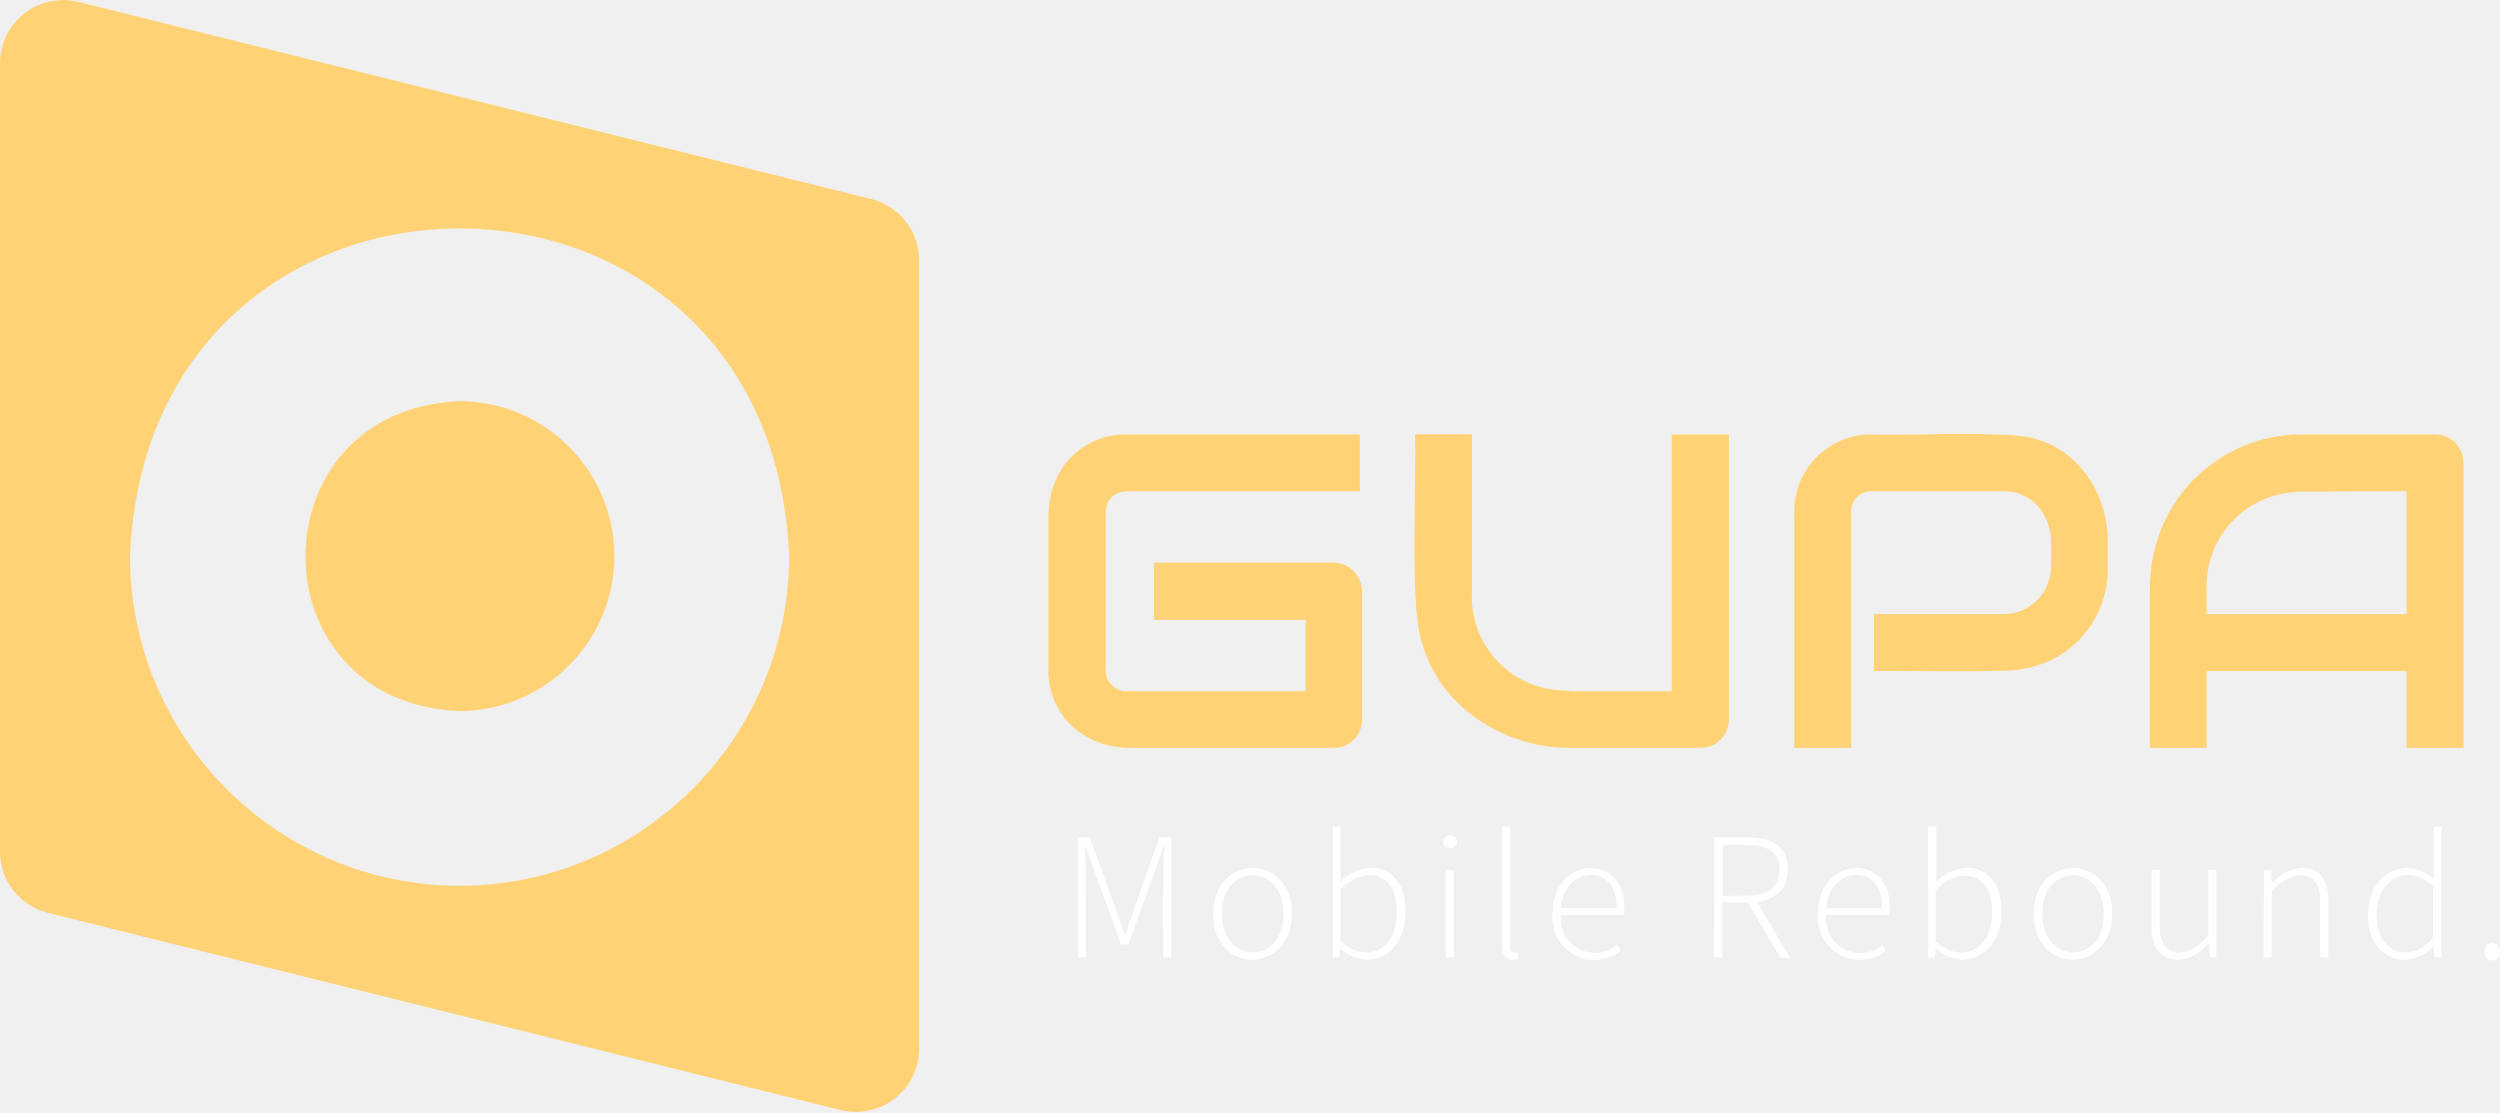
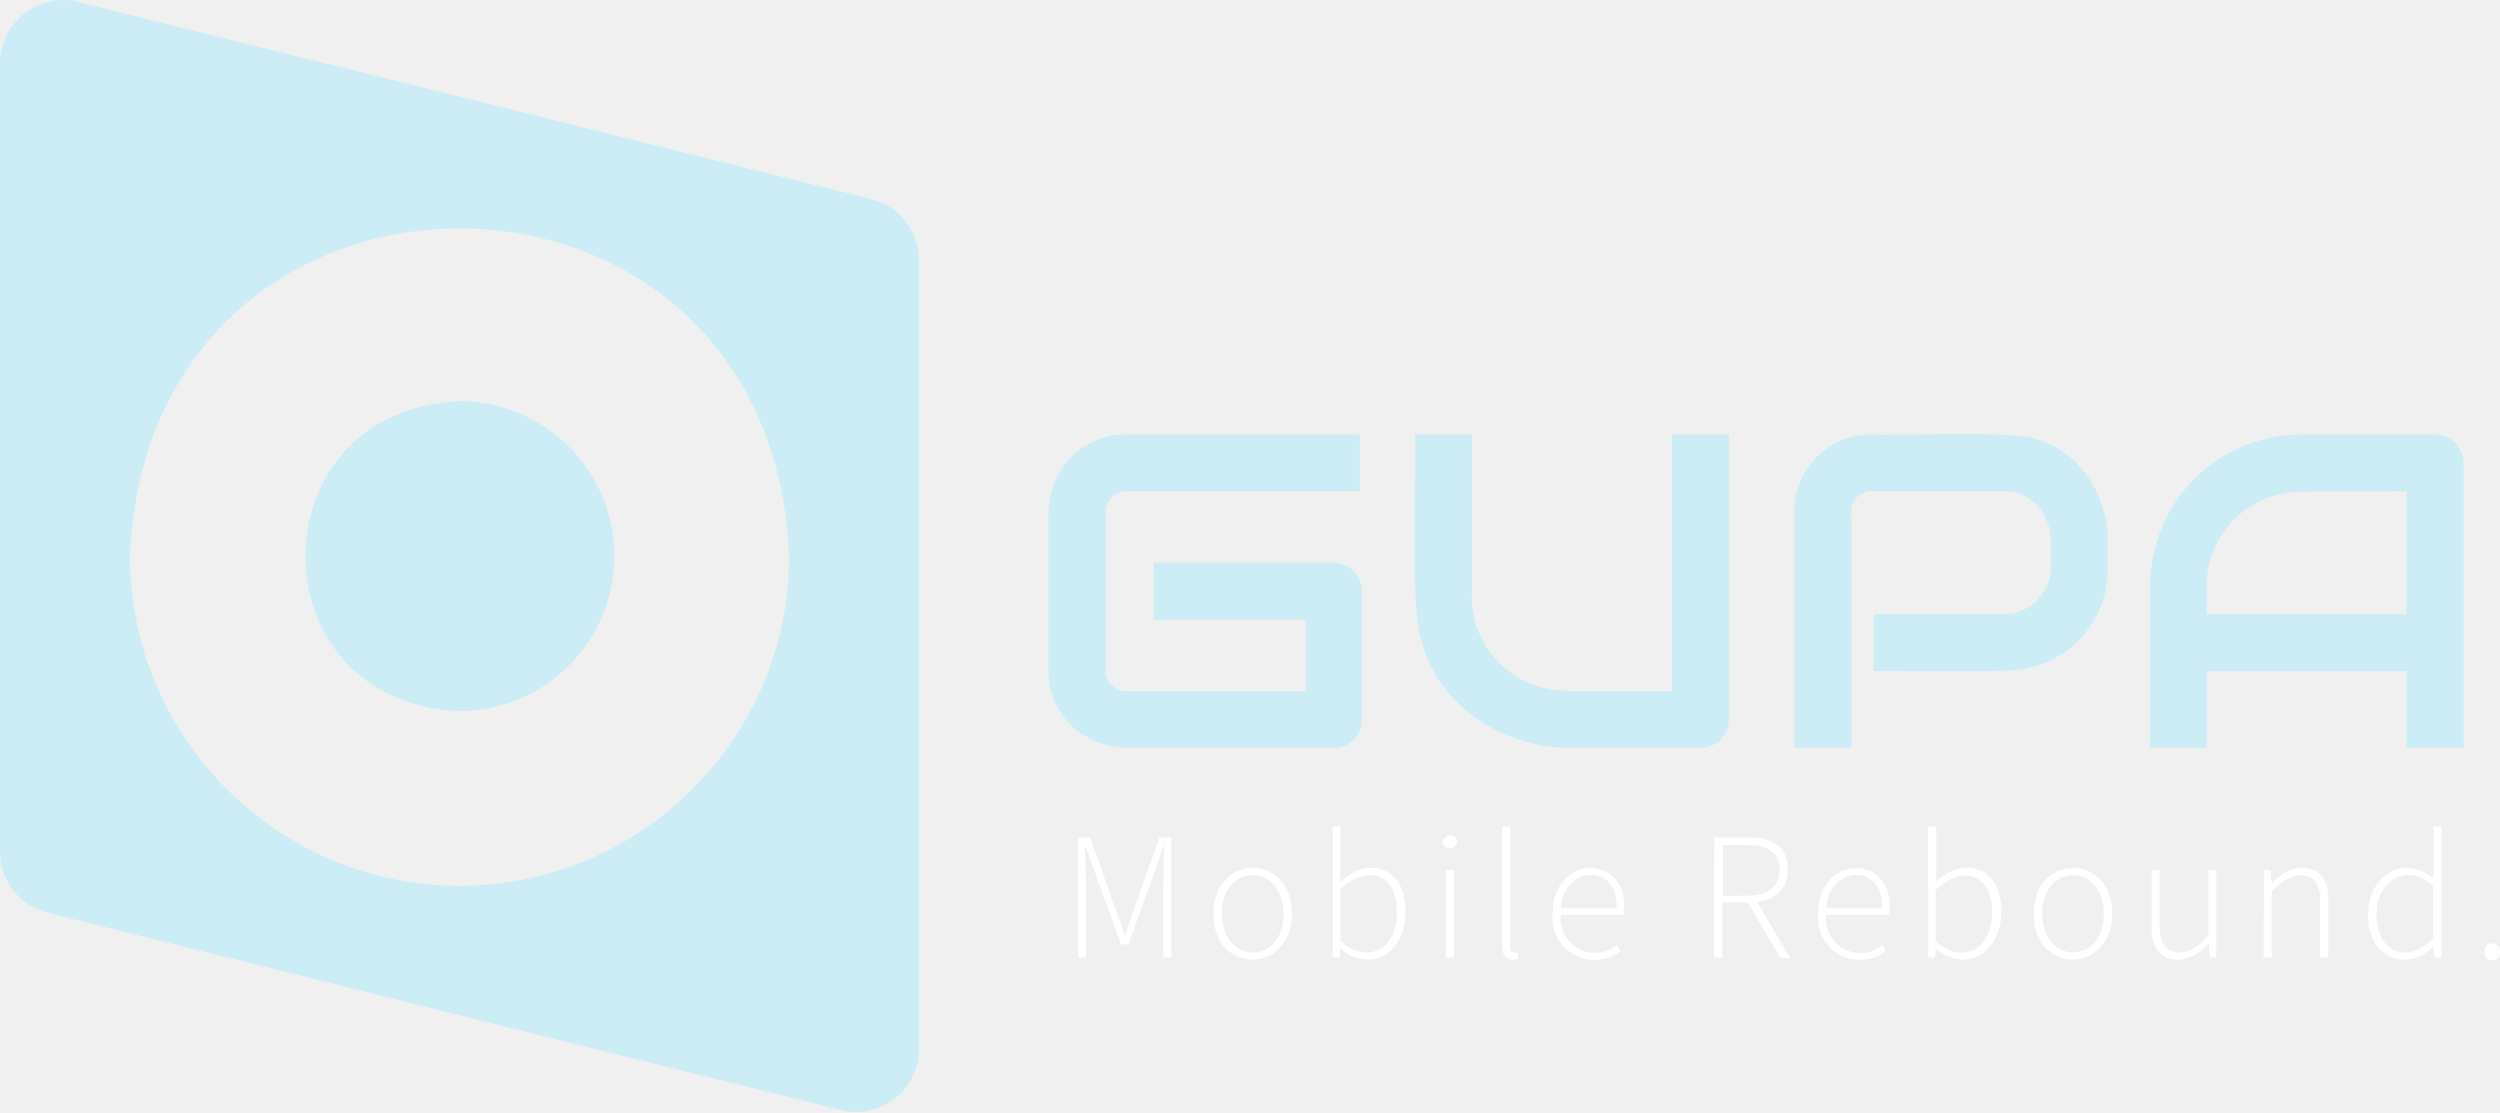
<svg xmlns="http://www.w3.org/2000/svg" viewBox="0 0 257.39 114.53">
  <defs>
-     <style>.cls-1{fill:#ffd275;}.cls-2{fill:#fff;}</style>
+     <style>.cls-1{fill:#cdedf6;}.cls-2{fill:#fff;}</style>
  </defs>
  <g id="Layer_2" data-name="Layer 2">
    <g id="Layer_1-2" data-name="Layer 1">
      <path class="cls-1" d="M140.23,74.07A2.89,2.89,0,0,1,137.28,77H116.16a8.88,8.88,0,0,1-5.33-1.83,7.82,7.82,0,0,1-2.89-6.38V52.94a9.34,9.34,0,0,1,.79-3.59,7.79,7.79,0,0,1,7.43-4.62H140v5.85h-23.8a2.34,2.34,0,0,0-1.75.61,2.41,2.41,0,0,0-.61,1.8V68.8a2.15,2.15,0,0,0,2.36,2.36h18.22V63.82H118.8v-5.9h18.48a3,3,0,0,1,2.95,2.95Z" />
      <path class="cls-1" d="M178,74.07A2.91,2.91,0,0,1,175,77H161.83c-6.82.09-13.67-4.13-15.47-11-1.24-3.39-.48-17.53-.68-21.29h5.86V60.87a9.67,9.67,0,0,0,9.15,10.21c.58,0,1,.08,1.14.08h10.29V44.73H178Z" />
      <path class="cls-1" d="M217,58.24a10.38,10.38,0,0,1-8.52,10.6c-1.34.48-13.9.17-15.55.25V63.23h13.24a4.9,4.9,0,0,0,5-5V55.58c-.16-2.74-2.07-5.12-5-5h-13.2a2.12,2.12,0,0,0-2.38,2.36V77h-5.86V52.94a7.92,7.92,0,0,1,8.2-8.21c2.66.16,14.47-.45,16.79.5,4.49,1.3,7.28,5.88,7.28,10.35Z" />
      <path class="cls-1" d="M253.63,77h-5.86V69.09H227.19V77h-5.85V60.87a17,17,0,0,1,1.21-6.51,15.63,15.63,0,0,1,14.93-9.63h13.2a2.88,2.88,0,0,1,2.09.85,3,3,0,0,1,.86,2.1ZM227.19,63.23h20.58V50.58c-.2,0-11.81,0-11.42.08a9.69,9.69,0,0,0-9.16,10.21Z" />
      <path class="cls-2" d="M111,86.22h1.22c.73,2,2.87,8.06,3.56,10h.07c.64-1.91,2.81-8,3.52-10h1.22V98.58h-.83c0-2.44-.06-9.12.11-11.46h-.08c-.61,1.83-2.93,8.19-3.62,10.11h-.75c-.72-2-3-8.25-3.66-10.11h-.07c.17,2.31.09,9.06.11,11.46H111Z" />
      <path class="cls-2" d="M124.93,94.09c-.06-6.3,8.14-6.3,8.08,0S124.88,100.35,124.93,94.09Zm7.21,0c0-5.31-6.38-5.31-6.34,0S132.19,99.37,132.14,94.09Z" />
      <path class="cls-2" d="M138,97.67h0l-.09.91h-.69V85.09H138V89l0,1.75c3-2.74,6.85-1.34,6.7,3.18C144.69,98.3,140.93,100.17,138,97.67Zm5.8-3.72c.16-3.93-3.09-5.08-5.79-2.38v5.34C140.77,99.33,143.81,97.74,143.82,94Z" />
      <path class="cls-2" d="M148.54,86.67a.76.76,0,0,1,1.51,0A.76.76,0,0,1,148.54,86.67Zm.32,2.91h.83v9h-.83Z" />
      <path class="cls-2" d="M154.66,97.37V85.09h.83v12.4c0,.59.27.64.72.55l.14.67C155.45,99,154.6,98.66,154.66,97.37Z" />
      <path class="cls-2" d="M159.84,94.09c0-6.35,8.19-6.28,7.33.1H160.7a3.55,3.55,0,0,0,5.8,3.1l.35.63A4.35,4.35,0,0,1,159.84,94.09Zm6.6-.58c.18-4.79-5.48-4.37-5.75,0Z" />
      <path class="cls-2" d="M176.5,86.22H180c2.45,0,4.06.9,4.06,3.27s-1.61,3.42-4.06,3.42h-2.67v5.67h-.87Zm3.31,6c2.19,0,3.4-.87,3.4-2.69S182,87,179.81,87h-2.44v5.23Zm0,.47.83-.24,3.67,6.17h-1Z" />
      <path class="cls-2" d="M187.17,94.09c0-6.35,8.18-6.28,7.32.1H188a3.55,3.55,0,0,0,5.81,3.1l.34.63A4.34,4.34,0,0,1,187.17,94.09Zm6.59-.58c.18-4.79-5.48-4.37-5.75,0Z" />
      <path class="cls-2" d="M199.3,97.67h0l-.09.91h-.69V85.09h.83V89l0,1.75c3-2.75,6.85-1.34,6.7,3.18C206,98.3,202.21,100.17,199.3,97.67ZM205.1,94c.16-3.93-3.09-5.08-5.79-2.38v5.34C202.05,99.33,205.09,97.74,205.1,94Z" />
      <path class="cls-2" d="M209.39,94.09c-.06-6.3,8.14-6.3,8.08,0S209.33,100.35,209.39,94.09Zm7.21,0c0-5.31-6.38-5.31-6.34,0S216.65,99.37,216.6,94.09Z" />
      <path class="cls-2" d="M221.53,95.35V89.58h.83v5.66c-.13,3.66,3.17,3.54,5,1V89.58h.82v9h-.7l-.09-1.51h0C225.34,99.73,221.3,99.46,221.53,95.35Z" />
      <path class="cls-2" d="M233.09,89.58h.71l.09,1.39h0c2.12-2.45,6-2.33,5.82,1.84v5.77h-.83V92.91c.13-3.66-3.09-3.44-5-1.12v6.79h-.83Z" />
      <path class="cls-2" d="M243.82,94.09c0-4.18,3.93-6.11,6.71-3.63l0-1.66V85.09h.82V98.58h-.7l-.09-1.17h0C247.85,100.2,243.63,98.66,243.82,94.09Zm6.67,2.5V91.24c-2.51-2.46-5.8-.73-5.8,2.85C244.57,98.06,248,99.36,250.49,96.59Z" />
      <path class="cls-2" d="M255.8,98a.8.8,0,1,1,1.59,0A.8.8,0,1,1,255.8,98Z" />
      <path class="cls-1" d="M63.26,57.27A16,16,0,0,1,47.31,73.21c-21.16-.87-21.14-31,0-31.91A16,16,0,0,1,63.26,57.27Z" />
      <path class="cls-1" d="M89.68,20.49,8.08.2A6.51,6.51,0,0,0,0,6.52v81.2A6.5,6.5,0,0,0,5,94l81.6,20.3A6.52,6.52,0,0,0,94.63,108V26.8A6.5,6.5,0,0,0,89.68,20.49ZM47.31,91.2A34,34,0,0,1,13.38,57.27c1.86-45,66-45,67.87,0A34,34,0,0,1,47.31,91.2Z" />
    </g>
  </g>
</svg>
